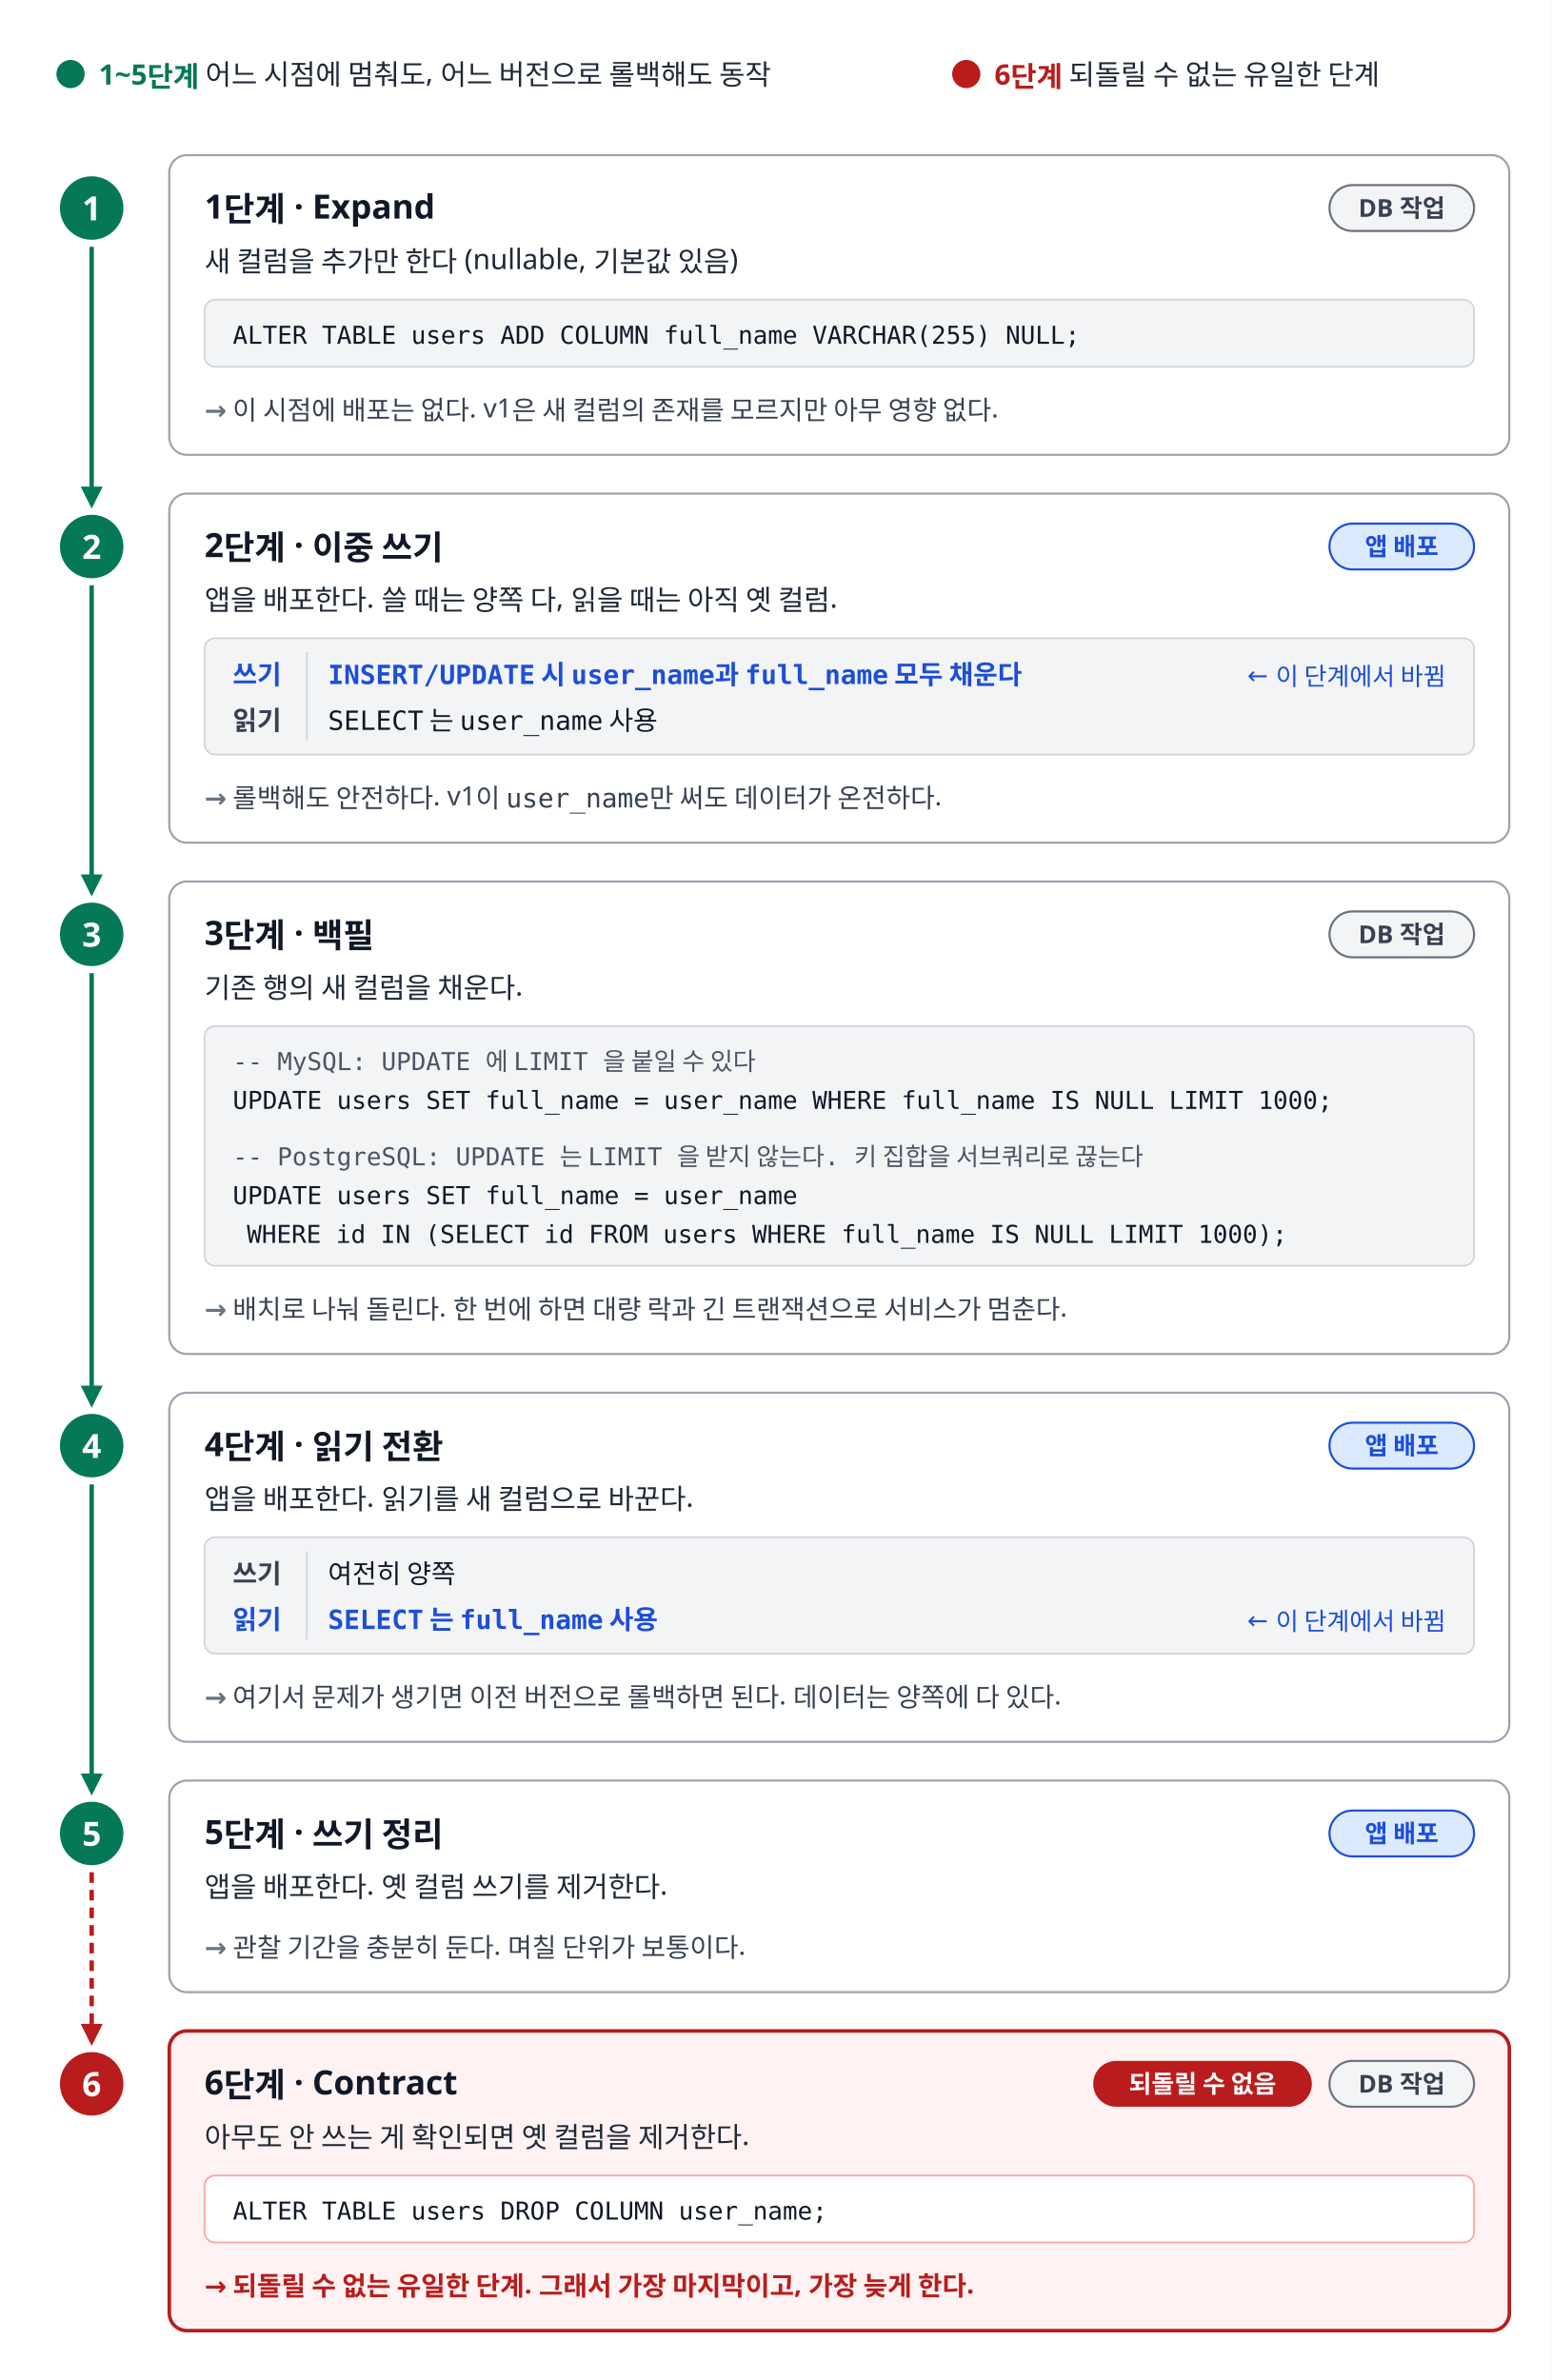
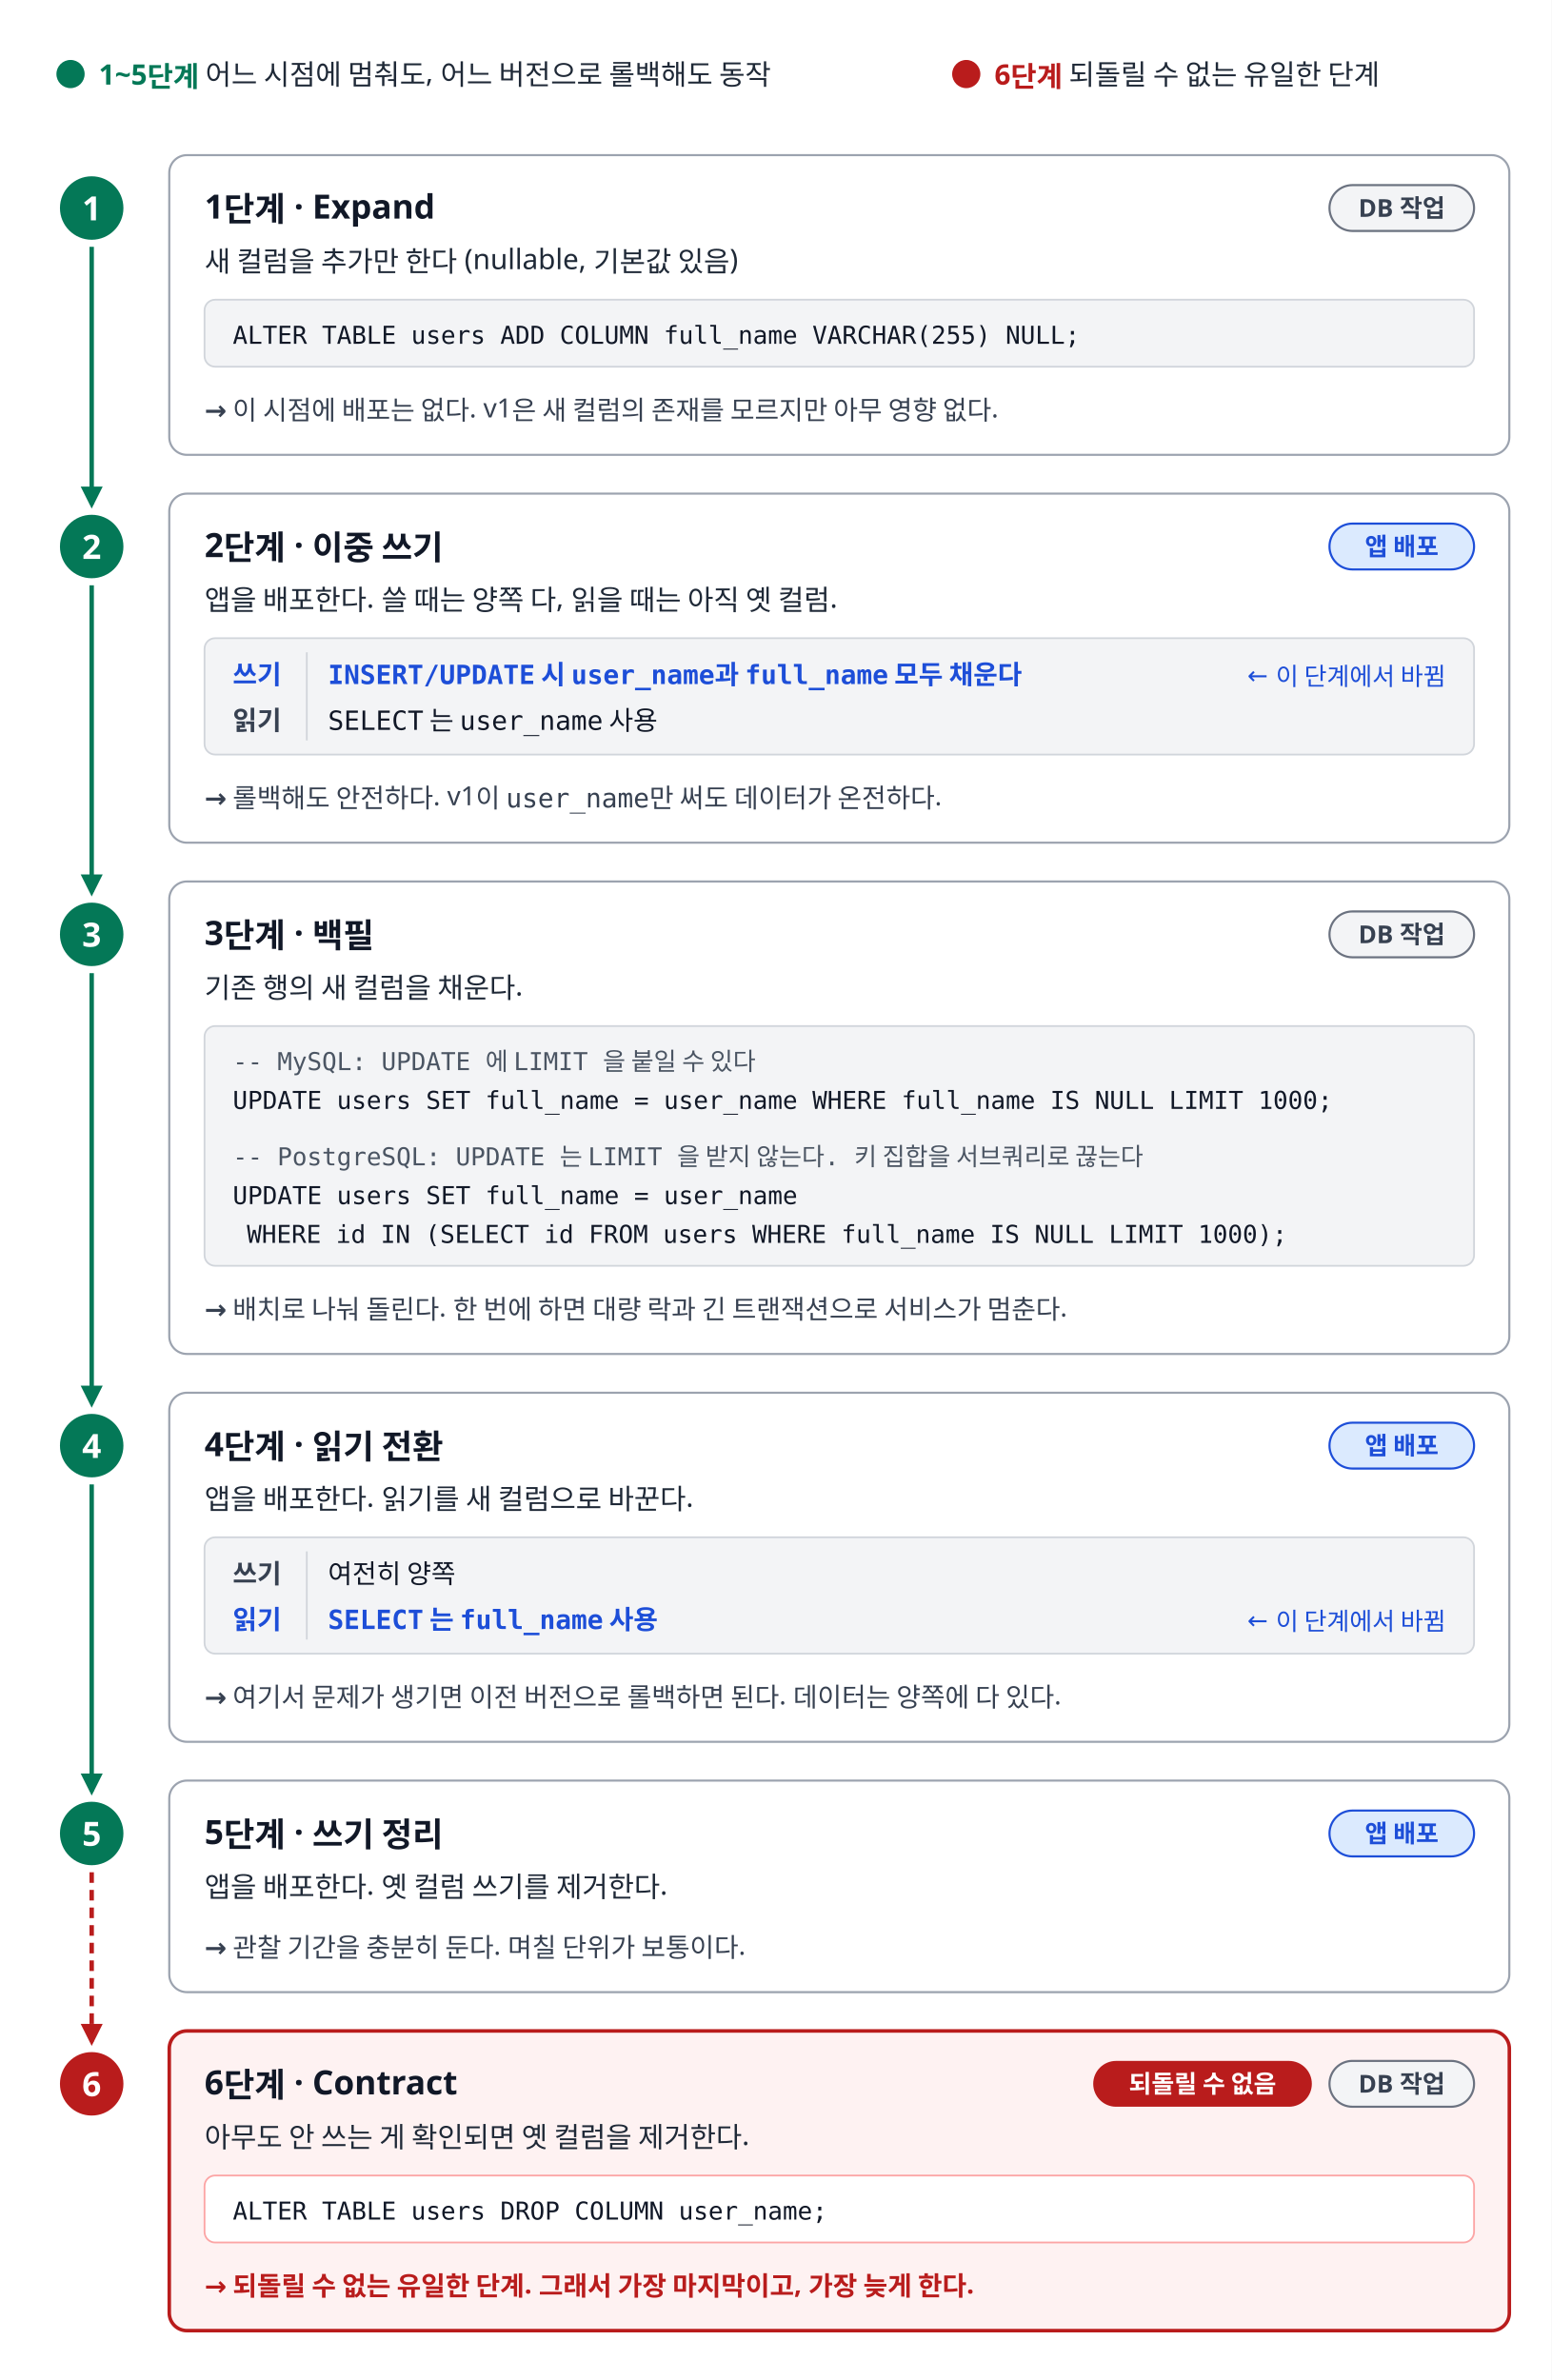
<svg xmlns="http://www.w3.org/2000/svg" viewBox="0 0 880 1350" width="880" height="1350" font-family="'Malgun Gothic','Apple SD Gothic Neo','Noto Sans KR','Segoe UI',sans-serif" role="img" aria-labelledby="t d">
  <rect width="880" height="1350" fill="#ffffff" />
  <defs>
    <marker id="ag" viewBox="0 0 10 10" refX="8" refY="5" markerWidth="5" markerHeight="5" orient="auto">
      <path d="M0,0 L10,5 L0,10 z" fill="#047857" />
    </marker>
    <marker id="ar" viewBox="0 0 10 10" refX="8" refY="5" markerWidth="5" markerHeight="5" orient="auto">
      <path d="M0,0 L10,5 L0,10 z" fill="#b91c1c" />
    </marker>
  </defs>
  <circle cx="40" cy="42" r="8" fill="#047857" />
  <text x="56" y="48" font-size="16" fill="#1f2937">
    <tspan font-weight="bold" fill="#047857">1~5단계</tspan>  어느 시점에 멈춰도, 어느 버전으로 롤백해도 동작</text>
  <circle cx="548" cy="42" r="8" fill="#b91c1c" />
  <text x="564" y="48" font-size="16" fill="#1f2937">
    <tspan font-weight="bold" fill="#b91c1c">6단계</tspan>  되돌릴 수 없는 유일한 단계</text>
  <line x1="52" y1="140" x2="52" y2="286" stroke="#047857" stroke-width="2.5" marker-end="url(#ag)" />
  <line x1="52" y1="332" x2="52" y2="506" stroke="#047857" stroke-width="2.5" marker-end="url(#ag)" />
  <line x1="52" y1="552" x2="52" y2="796" stroke="#047857" stroke-width="2.5" marker-end="url(#ag)" />
  <line x1="52" y1="842" x2="52" y2="1016" stroke="#047857" stroke-width="2.5" marker-end="url(#ag)" />
  <line x1="52" y1="1062" x2="52" y2="1158" stroke="#b91c1c" stroke-width="2.5" stroke-dasharray="6 4" marker-end="url(#ar)" />
  <circle cx="52" cy="118" r="18" fill="#047857" />
  <text x="52" y="125" font-size="19" font-weight="bold" fill="#ffffff" text-anchor="middle">1</text>
  <circle cx="52" cy="310" r="18" fill="#047857" />
  <text x="52" y="317" font-size="19" font-weight="bold" fill="#ffffff" text-anchor="middle">2</text>
  <circle cx="52" cy="530" r="18" fill="#047857" />
  <text x="52" y="537" font-size="19" font-weight="bold" fill="#ffffff" text-anchor="middle">3</text>
  <circle cx="52" cy="820" r="18" fill="#047857" />
  <text x="52" y="827" font-size="19" font-weight="bold" fill="#ffffff" text-anchor="middle">4</text>
  <circle cx="52" cy="1040" r="18" fill="#047857" />
  <text x="52" y="1047" font-size="19" font-weight="bold" fill="#ffffff" text-anchor="middle">5</text>
  <circle cx="52" cy="1182" r="18" fill="#b91c1c" />
  <text x="52" y="1189" font-size="19" font-weight="bold" fill="#ffffff" text-anchor="middle">6</text>
  <g>
    <rect x="96" y="88" width="760" height="170" rx="10" fill="#ffffff" stroke="#9ca3af" stroke-width="1.2" />
    <text x="116" y="124" font-size="19" font-weight="bold" fill="#111827">1단계 · Expand</text>
    <rect x="754" y="105" width="82" height="26" rx="13" fill="#f3f4f6" stroke="#6b7280" stroke-width="1.2" />
    <text x="795" y="123" font-size="14" font-weight="bold" fill="#374151" text-anchor="middle">DB 작업</text>
    <text x="116" y="154" font-size="16" fill="#1f2937">새 컬럼을 추가만 한다 (nullable, 기본값 있음)</text>
    <rect x="116" y="170" width="720" height="38" rx="6" fill="#f3f4f6" stroke="#d1d5db" stroke-width="1" />
    <text x="132" y="195" font-size="14" font-family="Consolas,'D2Coding',Menlo,'Malgun Gothic',monospace" fill="#111827">ALTER TABLE users ADD COLUMN full_name VARCHAR(255) NULL;</text>
    <text x="116" y="238" font-size="15" fill="#374151">
-       <tspan fill="#6b7280" font-weight="bold">→</tspan> 이 시점에 배포는 없다. v1은 새 컬럼의 존재를 모르지만 아무 영향 없다.</text>
+       <tspan fill="#374151" font-weight="bold">→</tspan> 이 시점에 배포는 없다. v1은 새 컬럼의 존재를 모르지만 아무 영향 없다.</text>
  </g>
  <g>
    <rect x="96" y="280" width="760" height="198" rx="10" fill="#ffffff" stroke="#9ca3af" stroke-width="1.2" />
    <text x="116" y="316" font-size="19" font-weight="bold" fill="#111827">2단계 · 이중 쓰기</text>
    <rect x="754" y="297" width="82" height="26" rx="13" fill="#dbeafe" stroke="#1d4ed8" stroke-width="1.2" />
    <text x="795" y="315" font-size="14" font-weight="bold" fill="#1d4ed8" text-anchor="middle">앱 배포</text>
    <text x="116" y="346" font-size="16" fill="#1f2937">앱을 배포한다. 쓸 때는 양쪽 다, 읽을 때는 아직 옛 컬럼.</text>
    <rect x="116" y="362" width="720" height="66" rx="6" fill="#f3f4f6" stroke="#d1d5db" stroke-width="1" />
    <line x1="174" y1="370" x2="174" y2="420" stroke="#d1d5db" stroke-width="1" />
    <text x="132" y="388" font-size="15" font-weight="bold" fill="#1d4ed8">쓰기</text>
    <text x="186" y="388" font-size="15" fill="#1d4ed8" font-weight="bold">
      <tspan font-family="Consolas,'D2Coding',Menlo,'Malgun Gothic',monospace">INSERT/UPDATE</tspan> 시 <tspan font-family="Consolas,'D2Coding',Menlo,'Malgun Gothic',monospace">user_name</tspan>과 <tspan font-family="Consolas,'D2Coding',Menlo,'Malgun Gothic',monospace">full_name</tspan> 모두 채운다</text>
    <text x="820" y="388" font-size="14" fill="#1d4ed8" text-anchor="end">← 이 단계에서 바뀜</text>
    <text x="132" y="414" font-size="15" font-weight="bold" fill="#374151">읽기</text>
    <text x="186" y="414" font-size="15" fill="#111827">
      <tspan font-family="Consolas,'D2Coding',Menlo,'Malgun Gothic',monospace">SELECT</tspan> 는 <tspan font-family="Consolas,'D2Coding',Menlo,'Malgun Gothic',monospace">user_name</tspan> 사용</text>
    <text x="116" y="458" font-size="15" fill="#374151">
-       <tspan fill="#6b7280" font-weight="bold">→</tspan> 롤백해도 안전하다. v1이 <tspan font-family="Consolas,'D2Coding',Menlo,'Malgun Gothic',monospace">user_name</tspan>만 써도 데이터가 온전하다.</text>
+       <tspan fill="#374151" font-weight="bold">→</tspan> 롤백해도 안전하다. v1이 <tspan font-family="Consolas,'D2Coding',Menlo,'Malgun Gothic',monospace">user_name</tspan>만 써도 데이터가 온전하다.</text>
  </g>
  <g>
    <rect x="96" y="500" width="760" height="268" rx="10" fill="#ffffff" stroke="#9ca3af" stroke-width="1.2" />
    <text x="116" y="536" font-size="19" font-weight="bold" fill="#111827">3단계 · 백필</text>
    <rect x="754" y="517" width="82" height="26" rx="13" fill="#f3f4f6" stroke="#6b7280" stroke-width="1.2" />
    <text x="795" y="535" font-size="14" font-weight="bold" fill="#374151" text-anchor="middle">DB 작업</text>
    <text x="116" y="566" font-size="16" fill="#1f2937">기존 행의 새 컬럼을 채운다.</text>
    <rect x="116" y="582" width="720" height="136" rx="6" fill="#f3f4f6" stroke="#d1d5db" stroke-width="1" />
    <text x="132" y="607" font-size="14" font-family="Consolas,'D2Coding',Menlo,'Malgun Gothic',monospace" fill="#4b5563">-- MySQL: UPDATE 에 LIMIT 을 붙일 수 있다</text>
    <text x="132" y="629" font-size="14" font-family="Consolas,'D2Coding',Menlo,'Malgun Gothic',monospace" fill="#111827">UPDATE users SET full_name = user_name WHERE full_name IS NULL LIMIT 1000;</text>
    <text x="132" y="661" font-size="14" font-family="Consolas,'D2Coding',Menlo,'Malgun Gothic',monospace" fill="#4b5563">-- PostgreSQL: UPDATE 는 LIMIT 을 받지 않는다. 키 집합을 서브쿼리로 끊는다</text>
    <text x="132" y="683" font-size="14" font-family="Consolas,'D2Coding',Menlo,'Malgun Gothic',monospace" fill="#111827">UPDATE users SET full_name = user_name</text>
    <text x="140" y="705" font-size="14" font-family="Consolas,'D2Coding',Menlo,'Malgun Gothic',monospace" fill="#111827">WHERE id IN (SELECT id FROM users WHERE full_name IS NULL LIMIT 1000);</text>
    <text x="116" y="748" font-size="15" fill="#374151">
-       <tspan fill="#6b7280" font-weight="bold">→</tspan> 배치로 나눠 돌린다. 한 번에 하면 대량 락과 긴 트랜잭션으로 서비스가 멈춘다.</text>
+       <tspan fill="#374151" font-weight="bold">→</tspan> 배치로 나눠 돌린다. 한 번에 하면 대량 락과 긴 트랜잭션으로 서비스가 멈춘다.</text>
  </g>
  <g>
    <rect x="96" y="790" width="760" height="198" rx="10" fill="#ffffff" stroke="#9ca3af" stroke-width="1.2" />
    <text x="116" y="826" font-size="19" font-weight="bold" fill="#111827">4단계 · 읽기 전환</text>
    <rect x="754" y="807" width="82" height="26" rx="13" fill="#dbeafe" stroke="#1d4ed8" stroke-width="1.2" />
    <text x="795" y="825" font-size="14" font-weight="bold" fill="#1d4ed8" text-anchor="middle">앱 배포</text>
    <text x="116" y="856" font-size="16" fill="#1f2937">앱을 배포한다. 읽기를 새 컬럼으로 바꾼다.</text>
    <rect x="116" y="872" width="720" height="66" rx="6" fill="#f3f4f6" stroke="#d1d5db" stroke-width="1" />
    <line x1="174" y1="880" x2="174" y2="930" stroke="#d1d5db" stroke-width="1" />
    <text x="132" y="898" font-size="15" font-weight="bold" fill="#374151">쓰기</text>
    <text x="186" y="898" font-size="15" fill="#111827">여전히 양쪽</text>
    <text x="132" y="924" font-size="15" font-weight="bold" fill="#1d4ed8">읽기</text>
    <text x="186" y="924" font-size="15" fill="#1d4ed8" font-weight="bold">
      <tspan font-family="Consolas,'D2Coding',Menlo,'Malgun Gothic',monospace">SELECT</tspan> 는 <tspan font-family="Consolas,'D2Coding',Menlo,'Malgun Gothic',monospace">full_name</tspan> 사용</text>
    <text x="820" y="924" font-size="14" fill="#1d4ed8" text-anchor="end">← 이 단계에서 바뀜</text>
    <text x="116" y="968" font-size="15" fill="#374151">
-       <tspan fill="#6b7280" font-weight="bold">→</tspan> 여기서 문제가 생기면 이전 버전으로 롤백하면 된다. 데이터는 양쪽에 다 있다.</text>
+       <tspan fill="#374151" font-weight="bold">→</tspan> 여기서 문제가 생기면 이전 버전으로 롤백하면 된다. 데이터는 양쪽에 다 있다.</text>
  </g>
  <g>
    <rect x="96" y="1010" width="760" height="120" rx="10" fill="#ffffff" stroke="#9ca3af" stroke-width="1.2" />
    <text x="116" y="1046" font-size="19" font-weight="bold" fill="#111827">5단계 · 쓰기 정리</text>
    <rect x="754" y="1027" width="82" height="26" rx="13" fill="#dbeafe" stroke="#1d4ed8" stroke-width="1.2" />
    <text x="795" y="1045" font-size="14" font-weight="bold" fill="#1d4ed8" text-anchor="middle">앱 배포</text>
    <text x="116" y="1076" font-size="16" fill="#1f2937">앱을 배포한다. 옛 컬럼 쓰기를 제거한다.</text>
    <text x="116" y="1110" font-size="15" fill="#374151">
-       <tspan fill="#6b7280" font-weight="bold">→</tspan> 관찰 기간을 충분히 둔다. 며칠 단위가 보통이다.</text>
+       <tspan fill="#374151" font-weight="bold">→</tspan> 관찰 기간을 충분히 둔다. 며칠 단위가 보통이다.</text>
  </g>
  <g>
    <rect x="96" y="1152" width="760" height="170" rx="10" fill="#fef2f2" stroke="#b91c1c" stroke-width="2" />
    <text x="116" y="1188" font-size="19" font-weight="bold" fill="#111827">6단계 · Contract</text>
    <rect x="754" y="1169" width="82" height="26" rx="13" fill="#f3f4f6" stroke="#6b7280" stroke-width="1.2" />
    <text x="795" y="1187" font-size="14" font-weight="bold" fill="#374151" text-anchor="middle">DB 작업</text>
    <rect x="620" y="1169" width="124" height="26" rx="13" fill="#b91c1c" />
    <text x="682" y="1187" font-size="14" font-weight="bold" fill="#ffffff" text-anchor="middle">되돌릴 수 없음</text>
    <text x="116" y="1218" font-size="16" fill="#1f2937">아무도 안 쓰는 게 확인되면 옛 컬럼을 제거한다.</text>
    <rect x="116" y="1234" width="720" height="38" rx="6" fill="#ffffff" stroke="#fca5a5" stroke-width="1" />
    <text x="132" y="1259" font-size="14" font-family="Consolas,'D2Coding',Menlo,'Malgun Gothic',monospace" fill="#111827">ALTER TABLE users DROP COLUMN user_name;</text>
    <text x="116" y="1302" font-size="15" fill="#b91c1c" font-weight="bold">
      <tspan fill="#b91c1c" font-weight="bold">→</tspan> 되돌릴 수 없는 유일한 단계. 그래서 가장 마지막이고, 가장 늦게 한다.</text>
  </g>
</svg>
